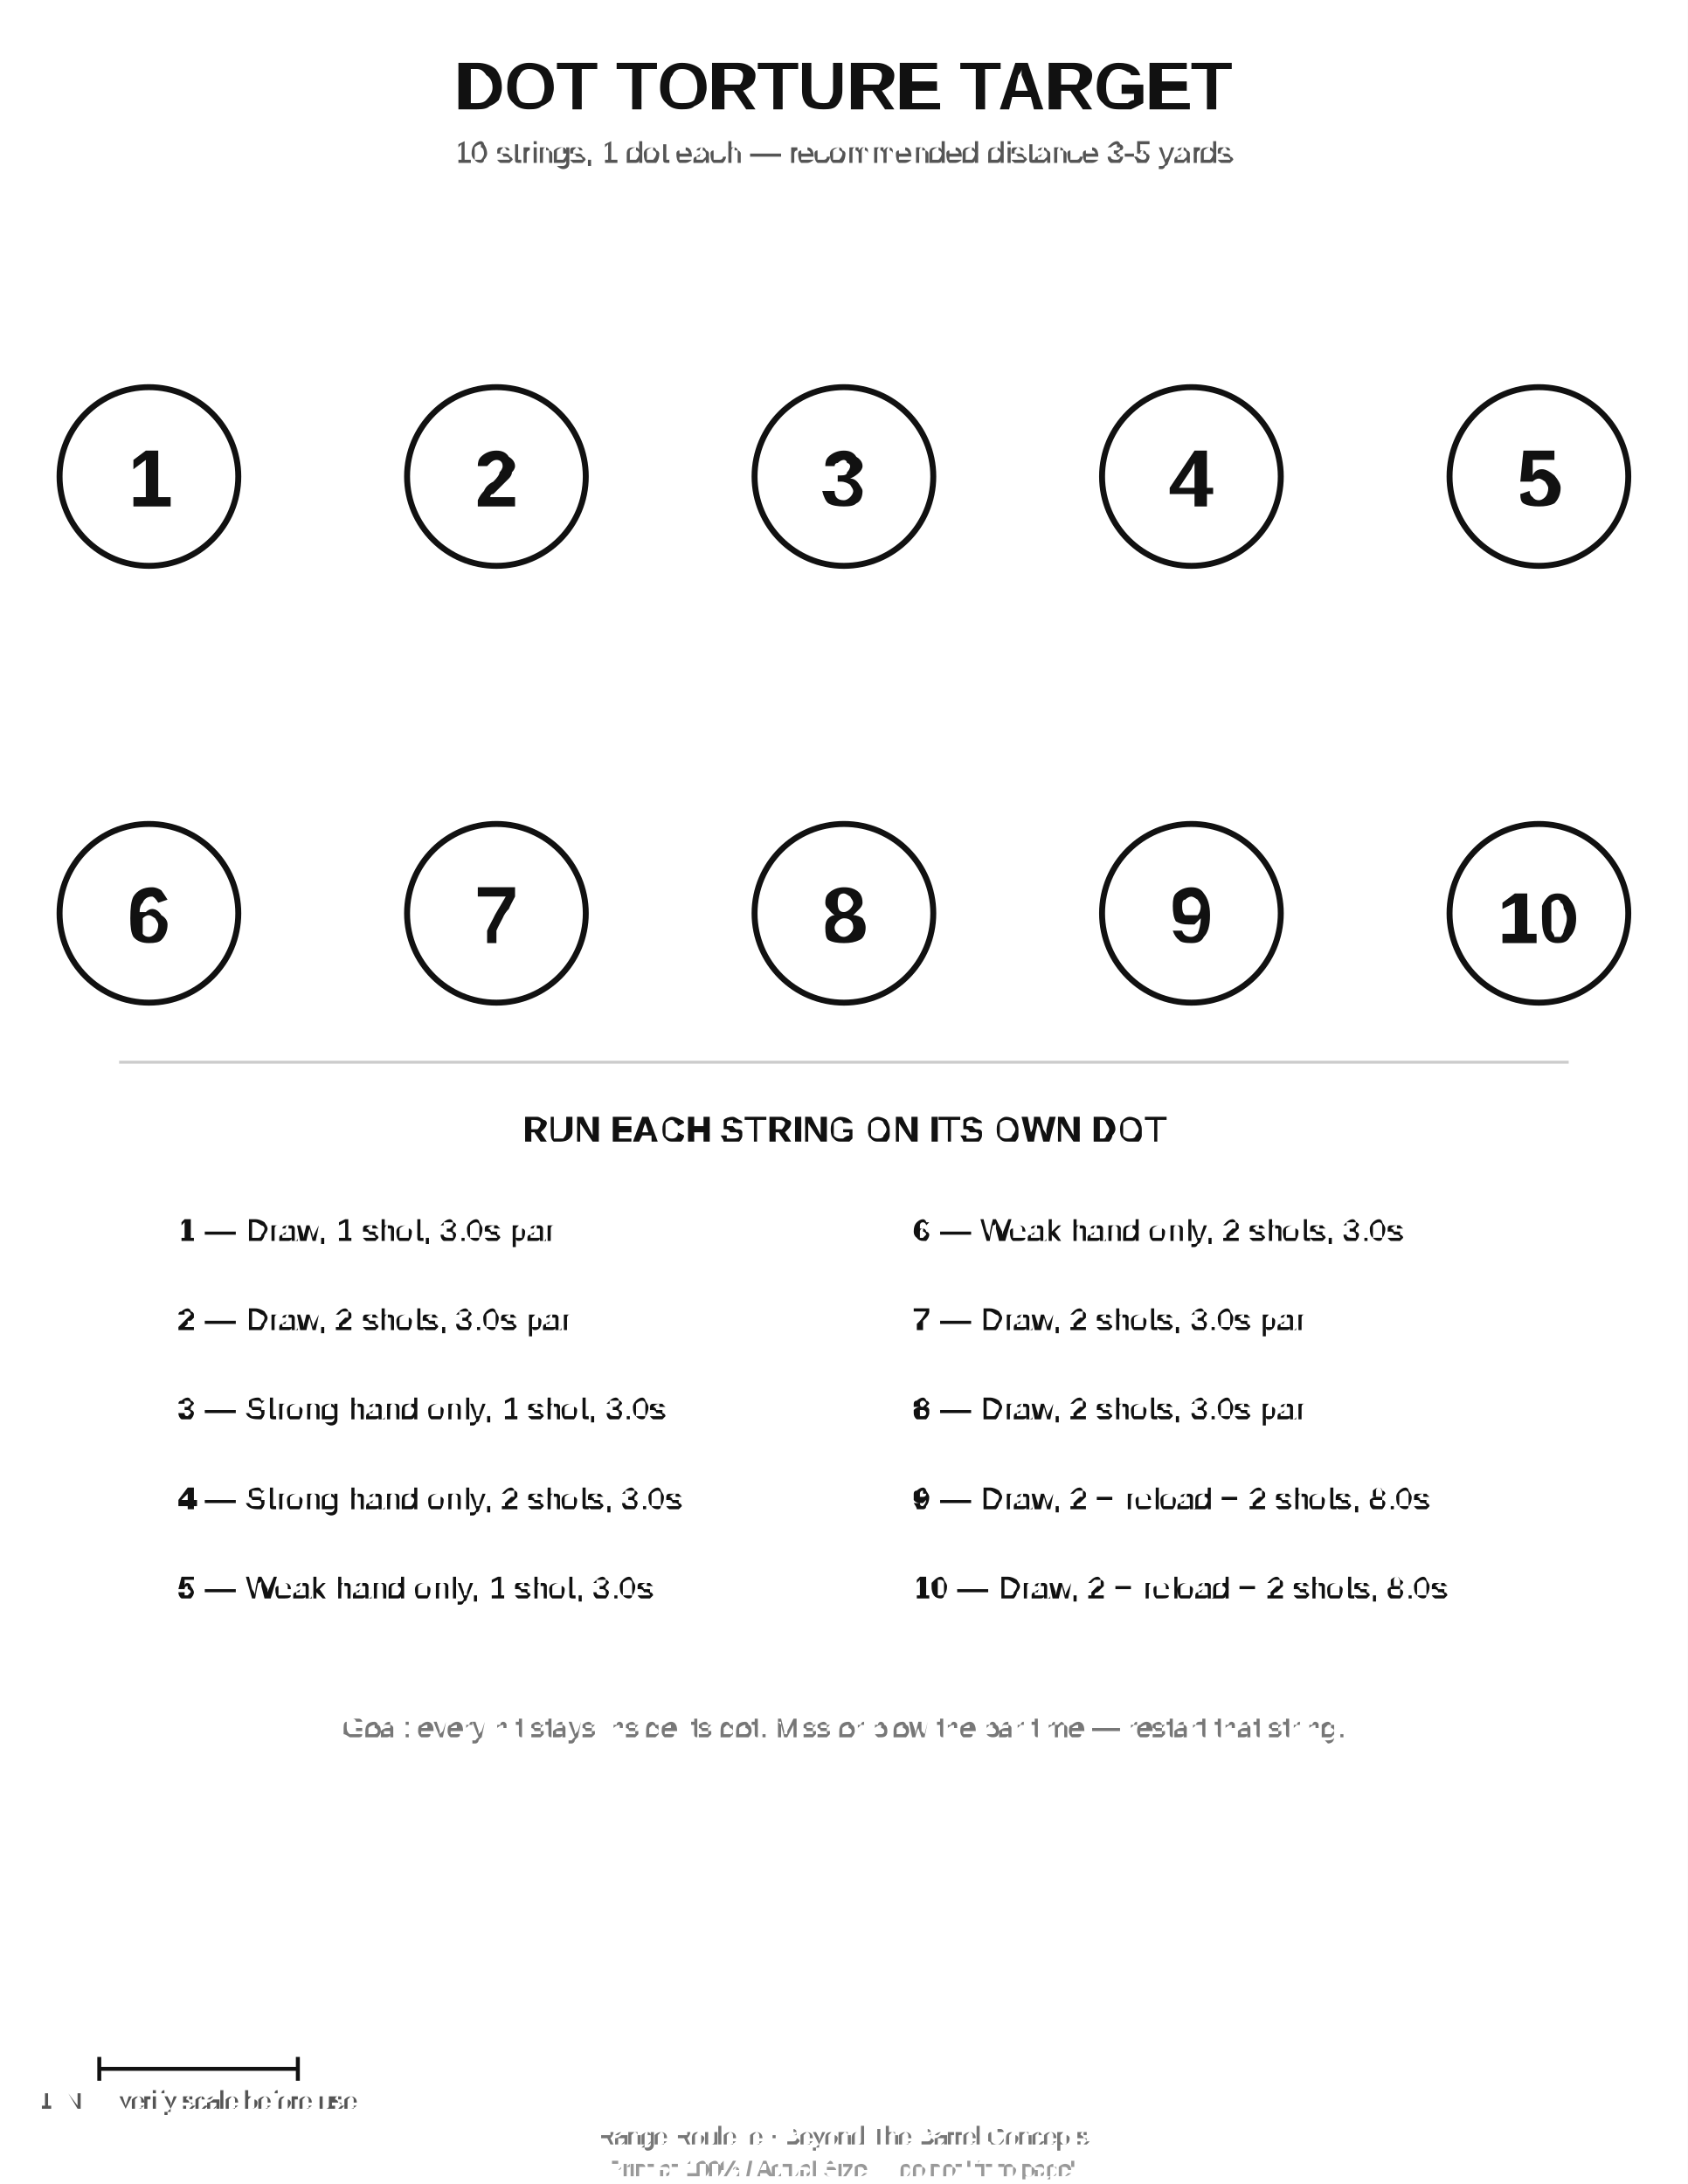
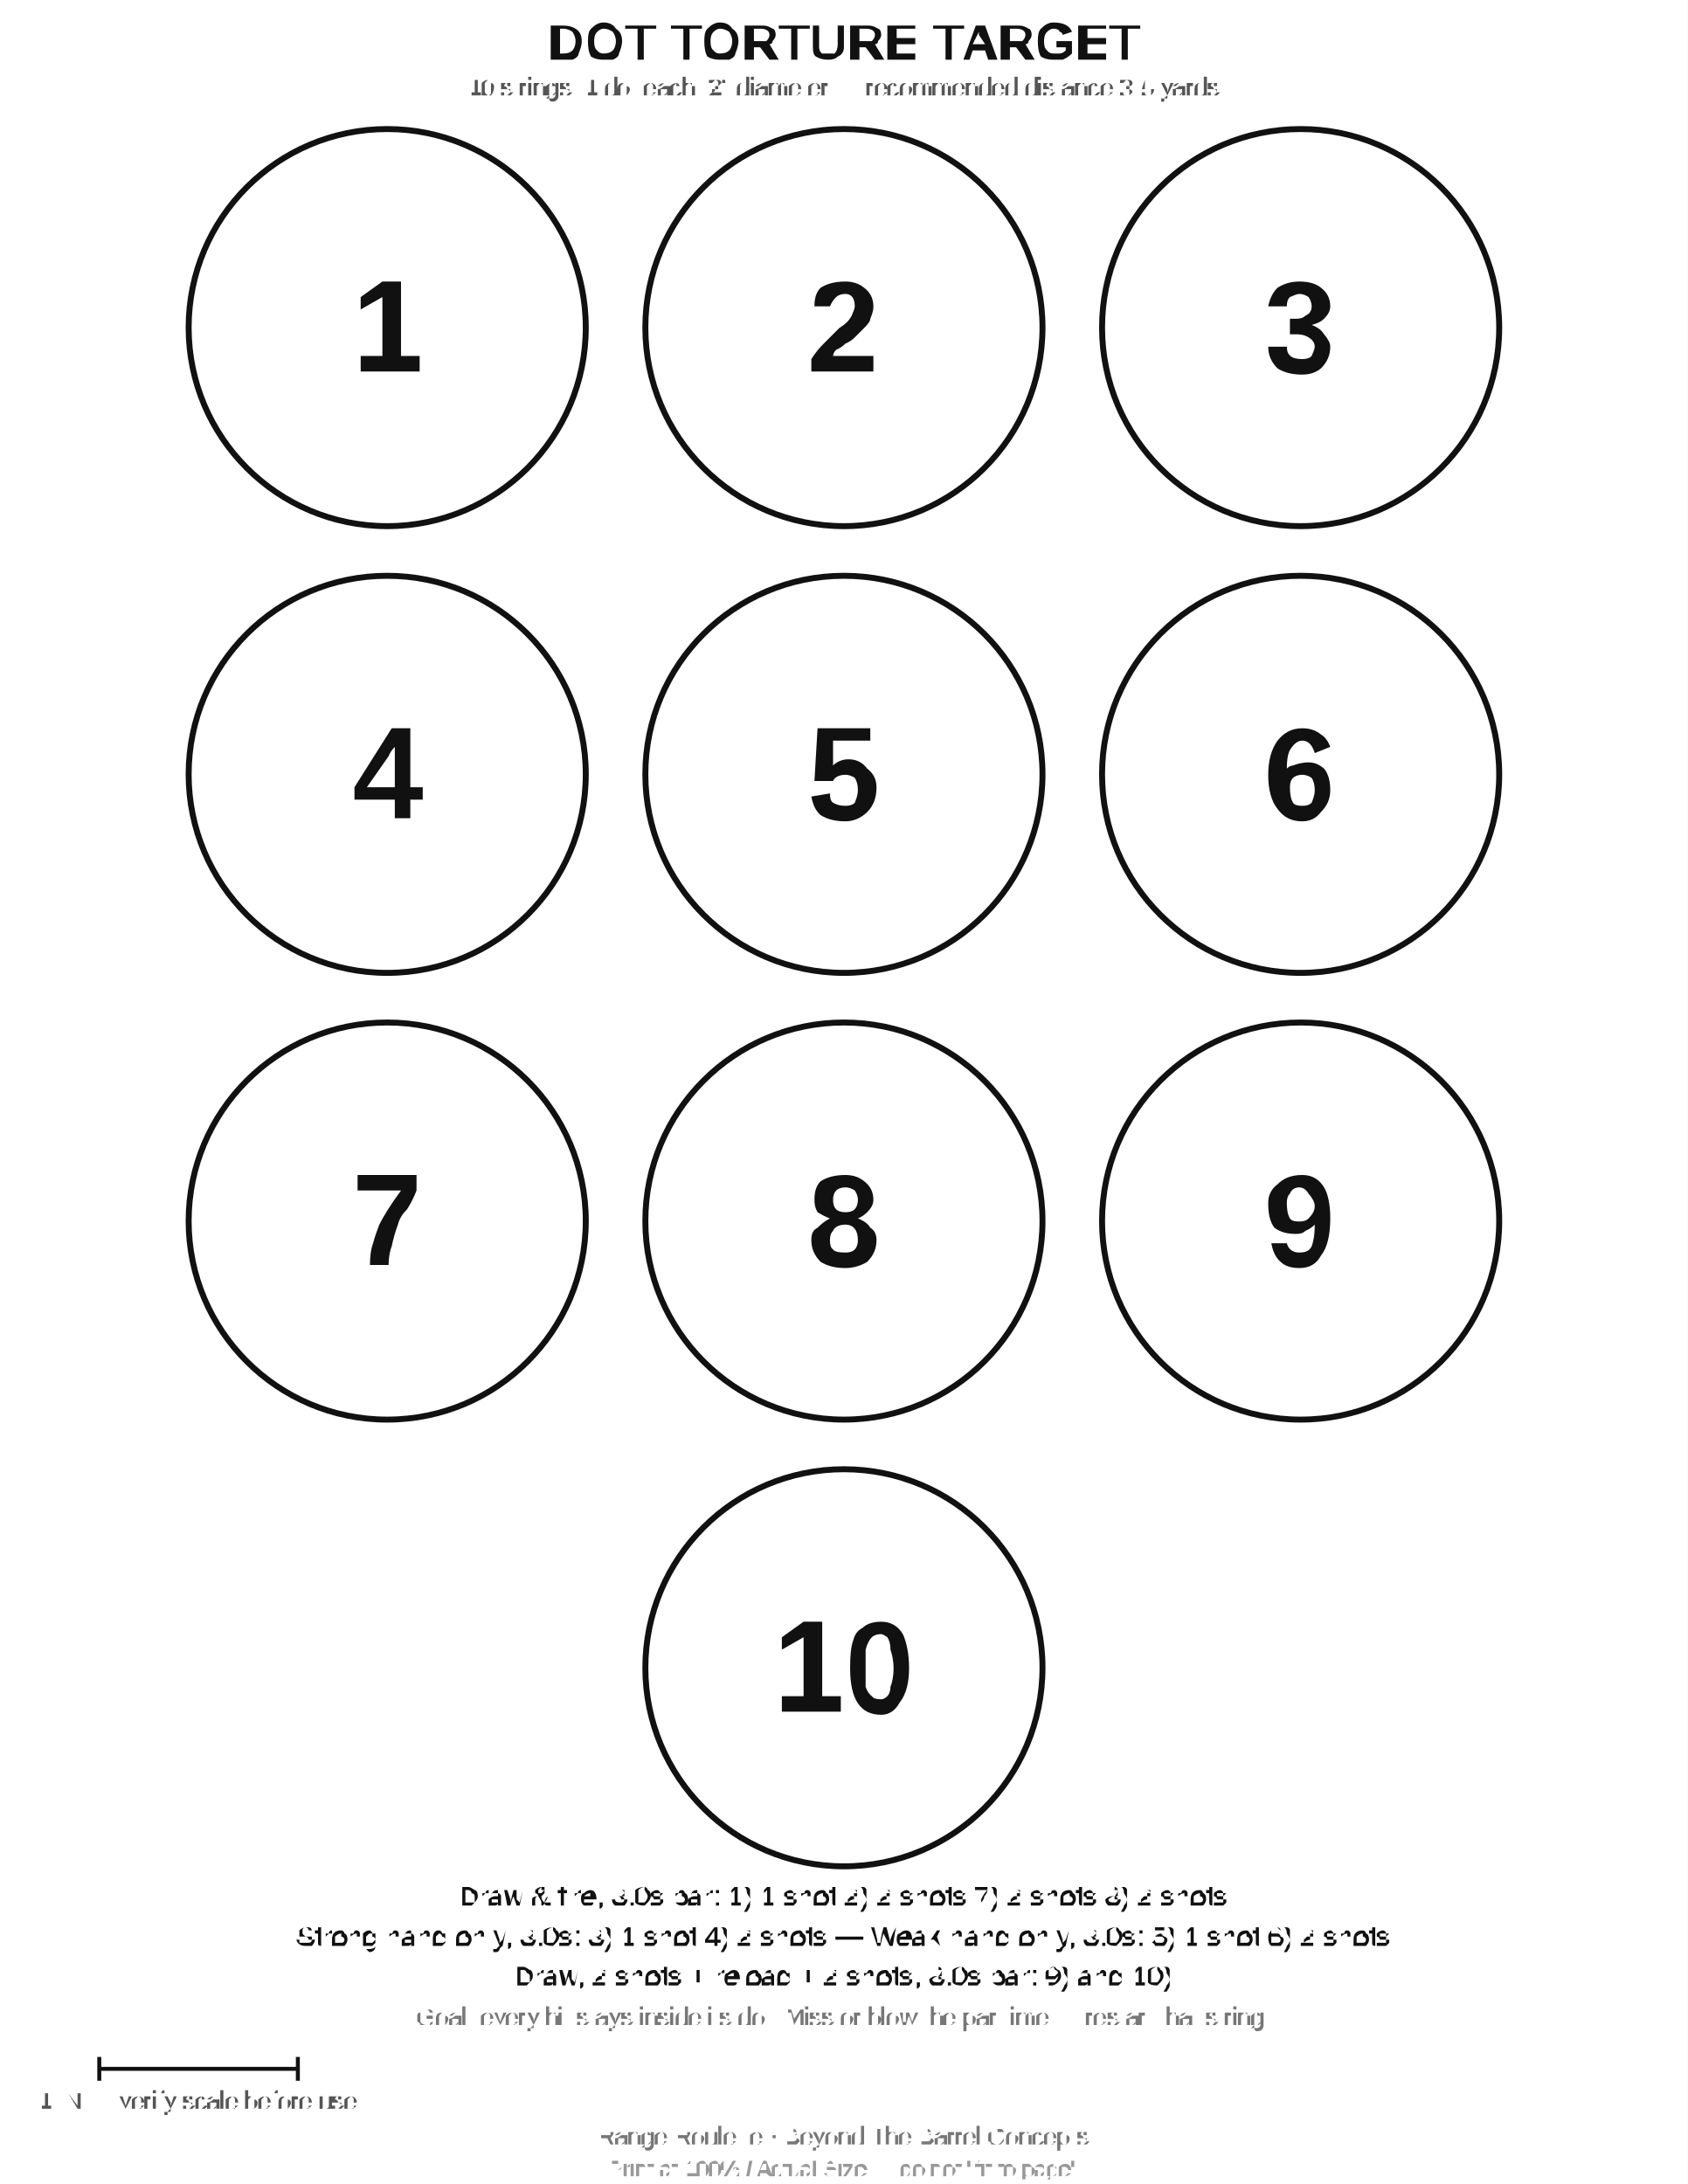
<svg xmlns="http://www.w3.org/2000/svg" viewBox="0 0 8.5 11" width="8.5in" height="11in">
  <rect x="0" y="0" width="8.5" height="11" fill="#ffffff" />
-   <text x="4.25" y="0.55" text-anchor="middle" font-family="Arial, Helvetica, sans-serif" font-size="0.34" font-weight="700" fill="#111111">DOT TORTURE TARGET</text>
-   <text x="4.25" y="0.82" text-anchor="middle" font-family="Arial, Helvetica, sans-serif" font-size="0.15" fill="#555555">10 strings, 1 dot each — recommended distance 3-5 yards</text>
-   <circle cx="0.75" cy="2.4" r="0.45" fill="none" stroke="#111111" stroke-width="0.03" />
-   <text x="0.75" y="2.55" text-anchor="middle" font-family="Arial, Helvetica, sans-serif" font-size="0.4" font-weight="700" fill="#111111">1</text>
-   <circle cx="2.5" cy="2.4" r="0.45" fill="none" stroke="#111111" stroke-width="0.03" />
-   <text x="2.5" y="2.55" text-anchor="middle" font-family="Arial, Helvetica, sans-serif" font-size="0.4" font-weight="700" fill="#111111">2</text>
-   <circle cx="4.25" cy="2.4" r="0.45" fill="none" stroke="#111111" stroke-width="0.03" />
-   <text x="4.25" y="2.55" text-anchor="middle" font-family="Arial, Helvetica, sans-serif" font-size="0.4" font-weight="700" fill="#111111">3</text>
-   <circle cx="6.0" cy="2.4" r="0.45" fill="none" stroke="#111111" stroke-width="0.03" />
-   <text x="6.0" y="2.55" text-anchor="middle" font-family="Arial, Helvetica, sans-serif" font-size="0.4" font-weight="700" fill="#111111">4</text>
-   <circle cx="7.75" cy="2.4" r="0.45" fill="none" stroke="#111111" stroke-width="0.03" />
-   <text x="7.75" y="2.55" text-anchor="middle" font-family="Arial, Helvetica, sans-serif" font-size="0.4" font-weight="700" fill="#111111">5</text>
-   <circle cx="0.75" cy="4.6" r="0.45" fill="none" stroke="#111111" stroke-width="0.03" />
-   <text x="0.75" y="4.75" text-anchor="middle" font-family="Arial, Helvetica, sans-serif" font-size="0.4" font-weight="700" fill="#111111">6</text>
-   <circle cx="2.5" cy="4.6" r="0.45" fill="none" stroke="#111111" stroke-width="0.03" />
-   <text x="2.5" y="4.75" text-anchor="middle" font-family="Arial, Helvetica, sans-serif" font-size="0.4" font-weight="700" fill="#111111">7</text>
-   <circle cx="4.25" cy="4.6" r="0.45" fill="none" stroke="#111111" stroke-width="0.03" />
-   <text x="4.25" y="4.75" text-anchor="middle" font-family="Arial, Helvetica, sans-serif" font-size="0.4" font-weight="700" fill="#111111">8</text>
-   <circle cx="6.0" cy="4.6" r="0.45" fill="none" stroke="#111111" stroke-width="0.03" />
-   <text x="6.0" y="4.75" text-anchor="middle" font-family="Arial, Helvetica, sans-serif" font-size="0.4" font-weight="700" fill="#111111">9</text>
-   <circle cx="7.75" cy="4.6" r="0.45" fill="none" stroke="#111111" stroke-width="0.03" />
-   <text x="7.75" y="4.75" text-anchor="middle" font-family="Arial, Helvetica, sans-serif" font-size="0.36" font-weight="700" fill="#111111">10</text>
-   <line x1="0.6" y1="5.35" x2="7.9" y2="5.35" stroke="#cccccc" stroke-width="0.015" />
-   <text x="4.25" y="5.75" text-anchor="middle" font-family="Arial, Helvetica, sans-serif" font-size="0.18" font-weight="700" fill="#111111">RUN EACH STRING ON ITS OWN DOT</text>
-   <text x="0.9" y="6.25" font-family="Arial, Helvetica, sans-serif" font-size="0.16" fill="#111111">
-     <tspan font-weight="700">1</tspan> — Draw, 1 shot, 3.0s par</text>
-   <text x="0.9" y="6.7" font-family="Arial, Helvetica, sans-serif" font-size="0.16" fill="#111111">
-     <tspan font-weight="700">2</tspan> — Draw, 2 shots, 3.0s par</text>
-   <text x="0.9" y="7.15" font-family="Arial, Helvetica, sans-serif" font-size="0.16" fill="#111111">
-     <tspan font-weight="700">3</tspan> — Strong hand only, 1 shot, 3.0s</text>
-   <text x="0.9" y="7.6" font-family="Arial, Helvetica, sans-serif" font-size="0.16" fill="#111111">
-     <tspan font-weight="700">4</tspan> — Strong hand only, 2 shots, 3.0s</text>
-   <text x="0.9" y="8.05" font-family="Arial, Helvetica, sans-serif" font-size="0.16" fill="#111111">
-     <tspan font-weight="700">5</tspan> — Weak hand only, 1 shot, 3.0s</text>
-   <text x="4.6" y="6.25" font-family="Arial, Helvetica, sans-serif" font-size="0.16" fill="#111111">
-     <tspan font-weight="700">6</tspan> — Weak hand only, 2 shots, 3.0s</text>
-   <text x="4.6" y="6.7" font-family="Arial, Helvetica, sans-serif" font-size="0.16" fill="#111111">
-     <tspan font-weight="700">7</tspan> — Draw, 2 shots, 3.0s par</text>
-   <text x="4.6" y="7.15" font-family="Arial, Helvetica, sans-serif" font-size="0.16" fill="#111111">
-     <tspan font-weight="700">8</tspan> — Draw, 2 shots, 3.0s par</text>
-   <text x="4.6" y="7.6" font-family="Arial, Helvetica, sans-serif" font-size="0.16" fill="#111111">
-     <tspan font-weight="700">9</tspan> — Draw, 2 + reload + 2 shots, 8.0s</text>
-   <text x="4.6" y="8.05" font-family="Arial, Helvetica, sans-serif" font-size="0.16" fill="#111111">
-     <tspan font-weight="700">10</tspan> — Draw, 2 + reload + 2 shots, 8.0s</text>
-   <text x="4.25" y="8.75" text-anchor="middle" font-family="Arial, Helvetica, sans-serif" font-size="0.14" fill="#777777">Goal: every hit stays inside its dot. Miss or blow the par time — restart that string.</text>
+   <text x="4.25" y="0.3" text-anchor="middle" font-family="Arial, Helvetica, sans-serif" font-size="0.26" font-weight="700" fill="#111111">DOT TORTURE TARGET</text>
+   <text x="4.25" y="0.48" text-anchor="middle" font-family="Arial, Helvetica, sans-serif" font-size="0.12" fill="#555555">10 strings, 1 dot each, 2" diameter — recommended distance 3-5 yards</text>
+   <g font-family="Arial, Helvetica, sans-serif" font-size="0.65" font-weight="700" fill="#111111" text-anchor="middle" stroke="#111111" stroke-width="0.03">
+     <circle cx="1.95" cy="1.65" r="1.0" fill="none" />
+     <circle cx="4.25" cy="1.65" r="1.0" fill="none" />
+     <circle cx="6.55" cy="1.65" r="1.0" fill="none" />
+     <circle cx="1.95" cy="3.9" r="1.0" fill="none" />
+     <circle cx="4.25" cy="3.9" r="1.0" fill="none" />
+     <circle cx="6.55" cy="3.9" r="1.0" fill="none" />
+     <circle cx="1.95" cy="6.15" r="1.0" fill="none" />
+     <circle cx="4.25" cy="6.15" r="1.0" fill="none" />
+     <circle cx="6.55" cy="6.15" r="1.0" fill="none" />
+     <circle cx="4.25" cy="8.4" r="1.0" fill="none" />
+   </g>
+   <g font-family="Arial, Helvetica, sans-serif" font-size="0.65" font-weight="700" fill="#111111" text-anchor="middle" stroke="none">
+     <text x="1.95" y="1.87">1</text>
+     <text x="4.25" y="1.87">2</text>
+     <text x="6.55" y="1.87">3</text>
+     <text x="1.95" y="4.12">4</text>
+     <text x="4.25" y="4.12">5</text>
+     <text x="6.55" y="4.12">6</text>
+     <text x="1.95" y="6.37">7</text>
+     <text x="4.25" y="6.37">8</text>
+     <text x="6.55" y="6.37">9</text>
+     <text x="4.25" y="8.62">10</text>
+   </g>
+   <text x="4.25" y="9.6" text-anchor="middle" font-family="Arial, Helvetica, sans-serif" font-size="0.14" fill="#111111">Draw &amp; fire, 3.0s par: 1) 1 shot 2) 2 shots 7) 2 shots 8) 2 shots</text>
+   <text x="4.25" y="9.8" text-anchor="middle" font-family="Arial, Helvetica, sans-serif" font-size="0.14" fill="#111111">Strong hand only, 3.0s: 3) 1 shot 4) 2 shots — Weak hand only, 3.0s: 5) 1 shot 6) 2 shots</text>
+   <text x="4.25" y="10.0" text-anchor="middle" font-family="Arial, Helvetica, sans-serif" font-size="0.14" fill="#111111">Draw, 2 shots + reload + 2 shots, 8.0s par: 9) and 10)</text>
+   <text x="4.25" y="10.2" text-anchor="middle" font-family="Arial, Helvetica, sans-serif" font-size="0.12" fill="#777777">Goal: every hit stays inside its dot. Miss or blow the par time — restart that string.</text>
  <line x1="0.5" y1="10.42" x2="1.5" y2="10.42" stroke="#111111" stroke-width="0.02" />
  <line x1="0.5" y1="10.36" x2="0.5" y2="10.48" stroke="#111111" stroke-width="0.02" />
  <line x1="1.5" y1="10.36" x2="1.5" y2="10.48" stroke="#111111" stroke-width="0.02" />
  <text x="1.0" y="10.62" text-anchor="middle" font-family="Arial, Helvetica, sans-serif" font-size="0.12" fill="#555555">1 IN — verify scale before use</text>
  <text x="4.25" y="10.8" text-anchor="middle" font-family="Arial, Helvetica, sans-serif" font-size="0.12" fill="#777777">Range Roulette · Beyond The Barrel Concepts</text>
  <text x="4.25" y="10.96" text-anchor="middle" font-family="Arial, Helvetica, sans-serif" font-size="0.11" fill="#999999">Print at 100% / Actual Size — do not "fit to page"</text>
</svg>
